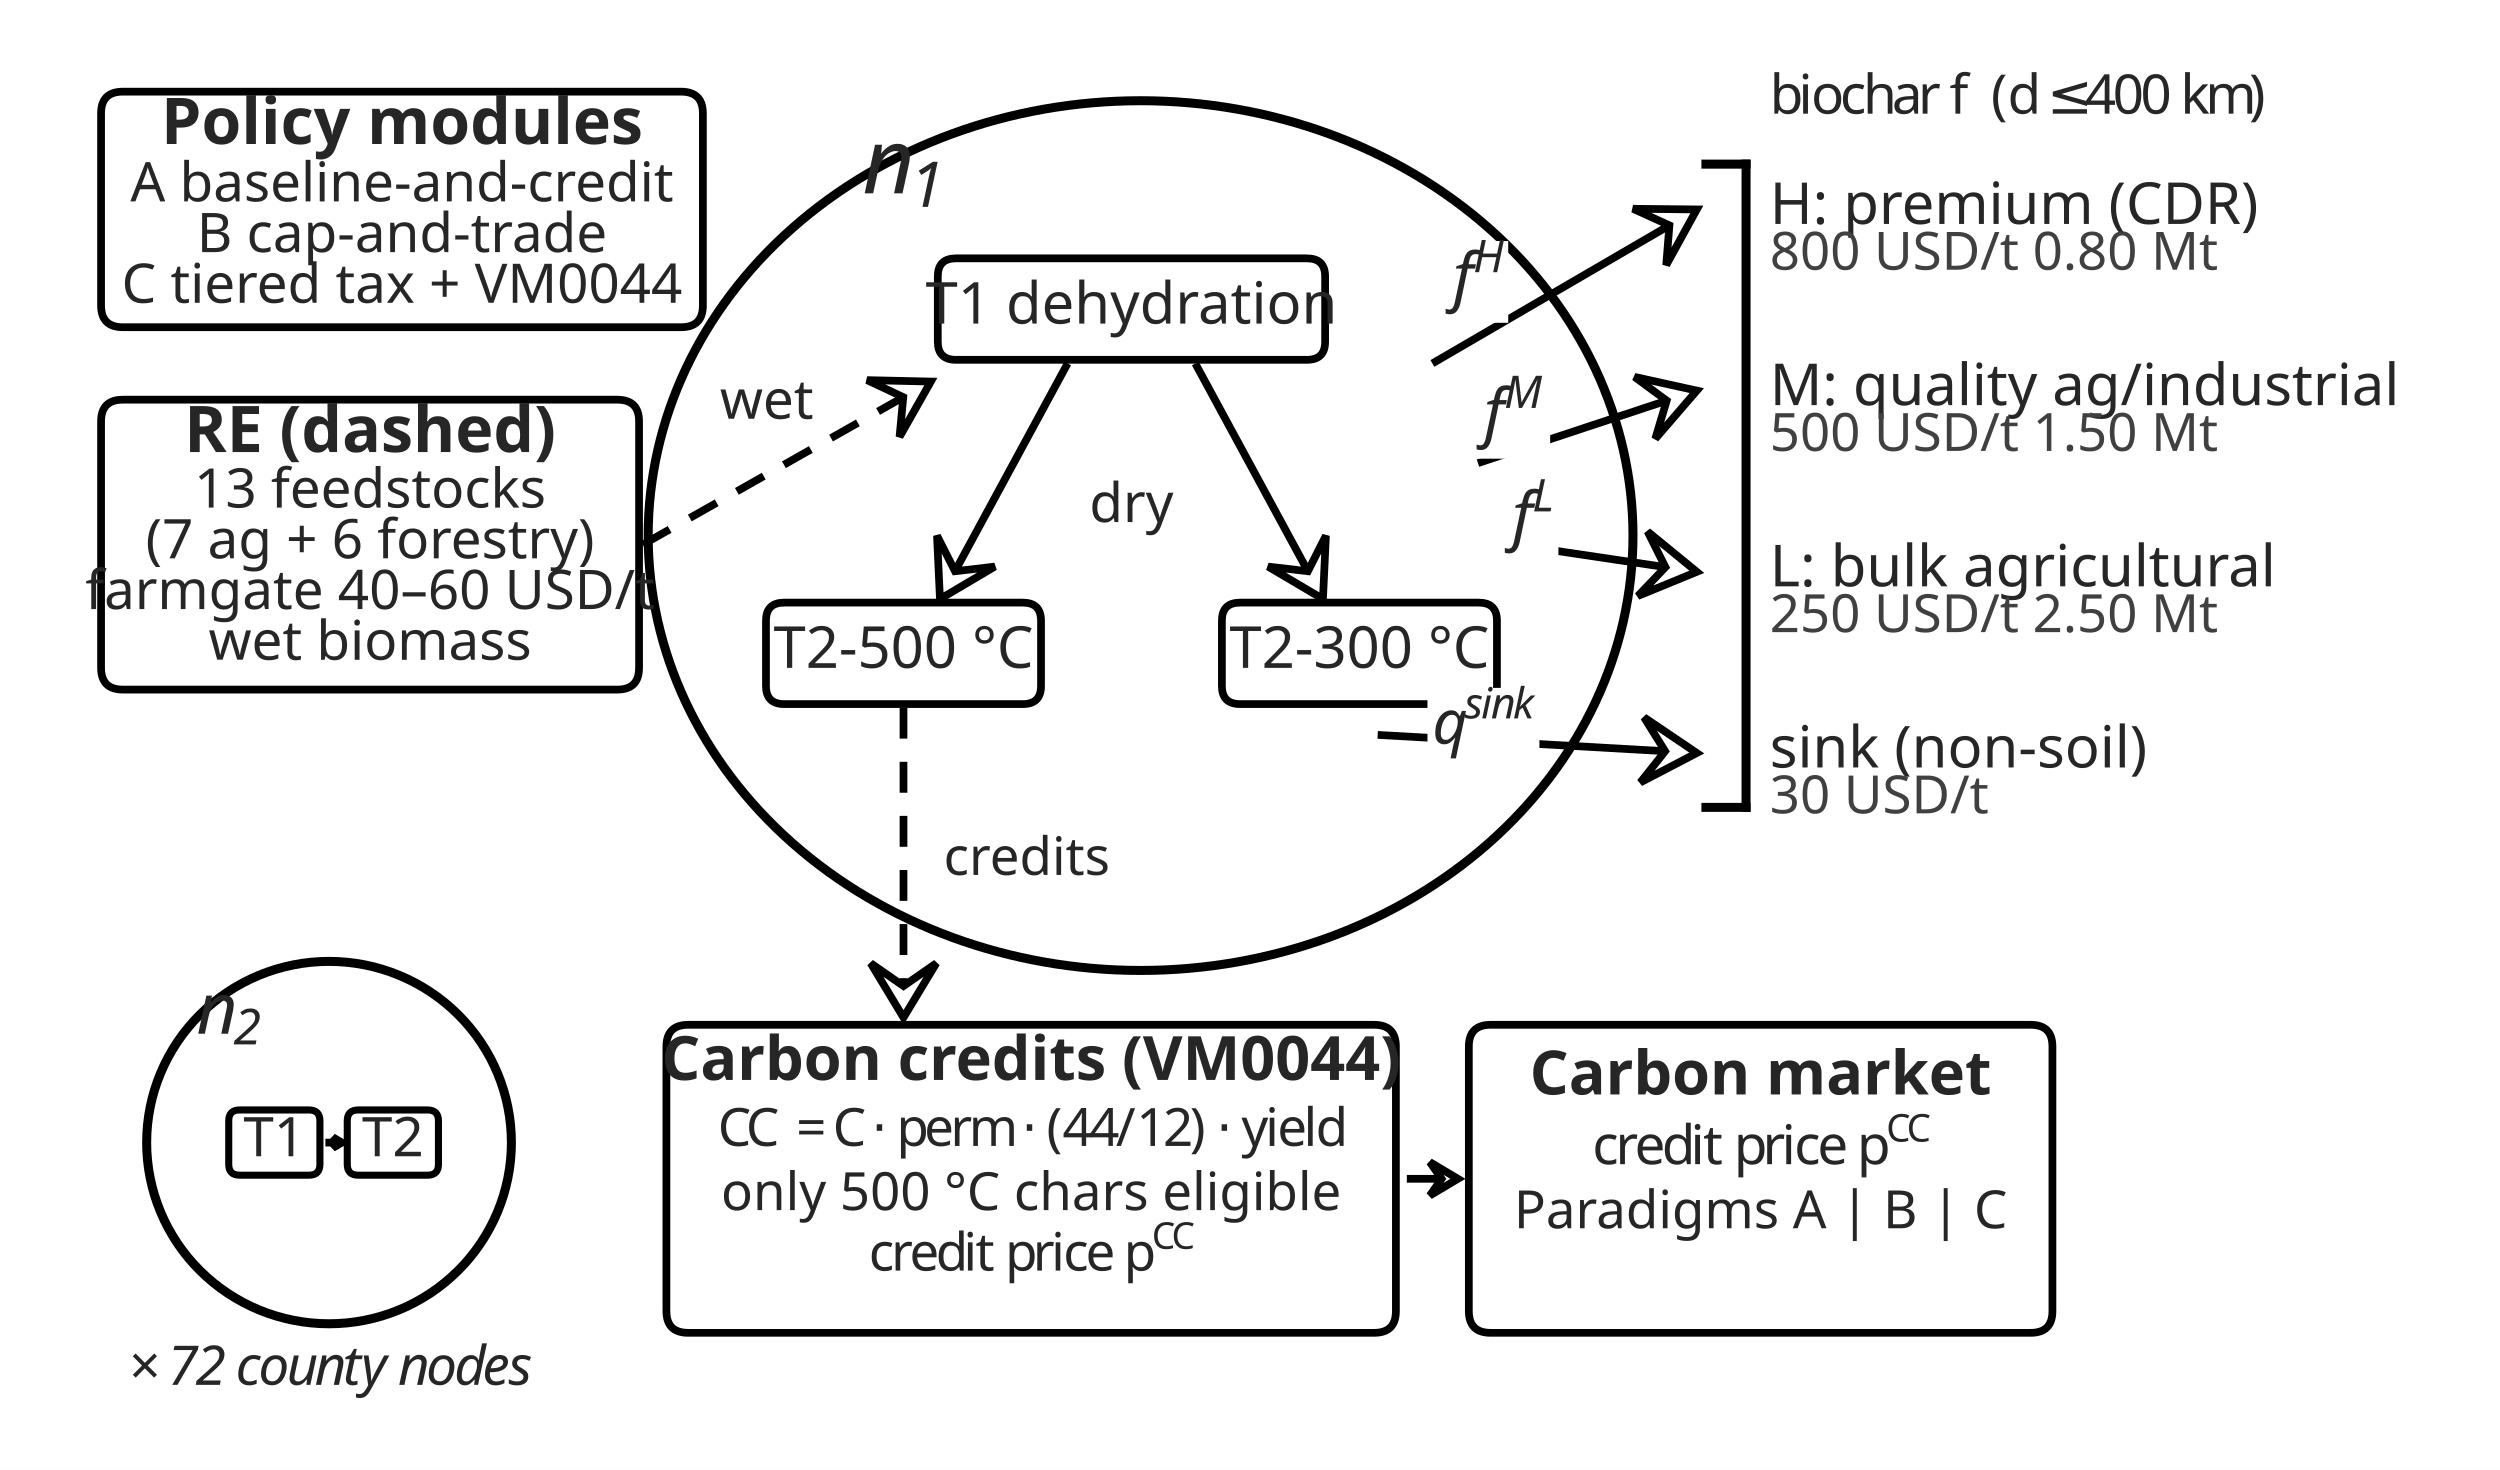
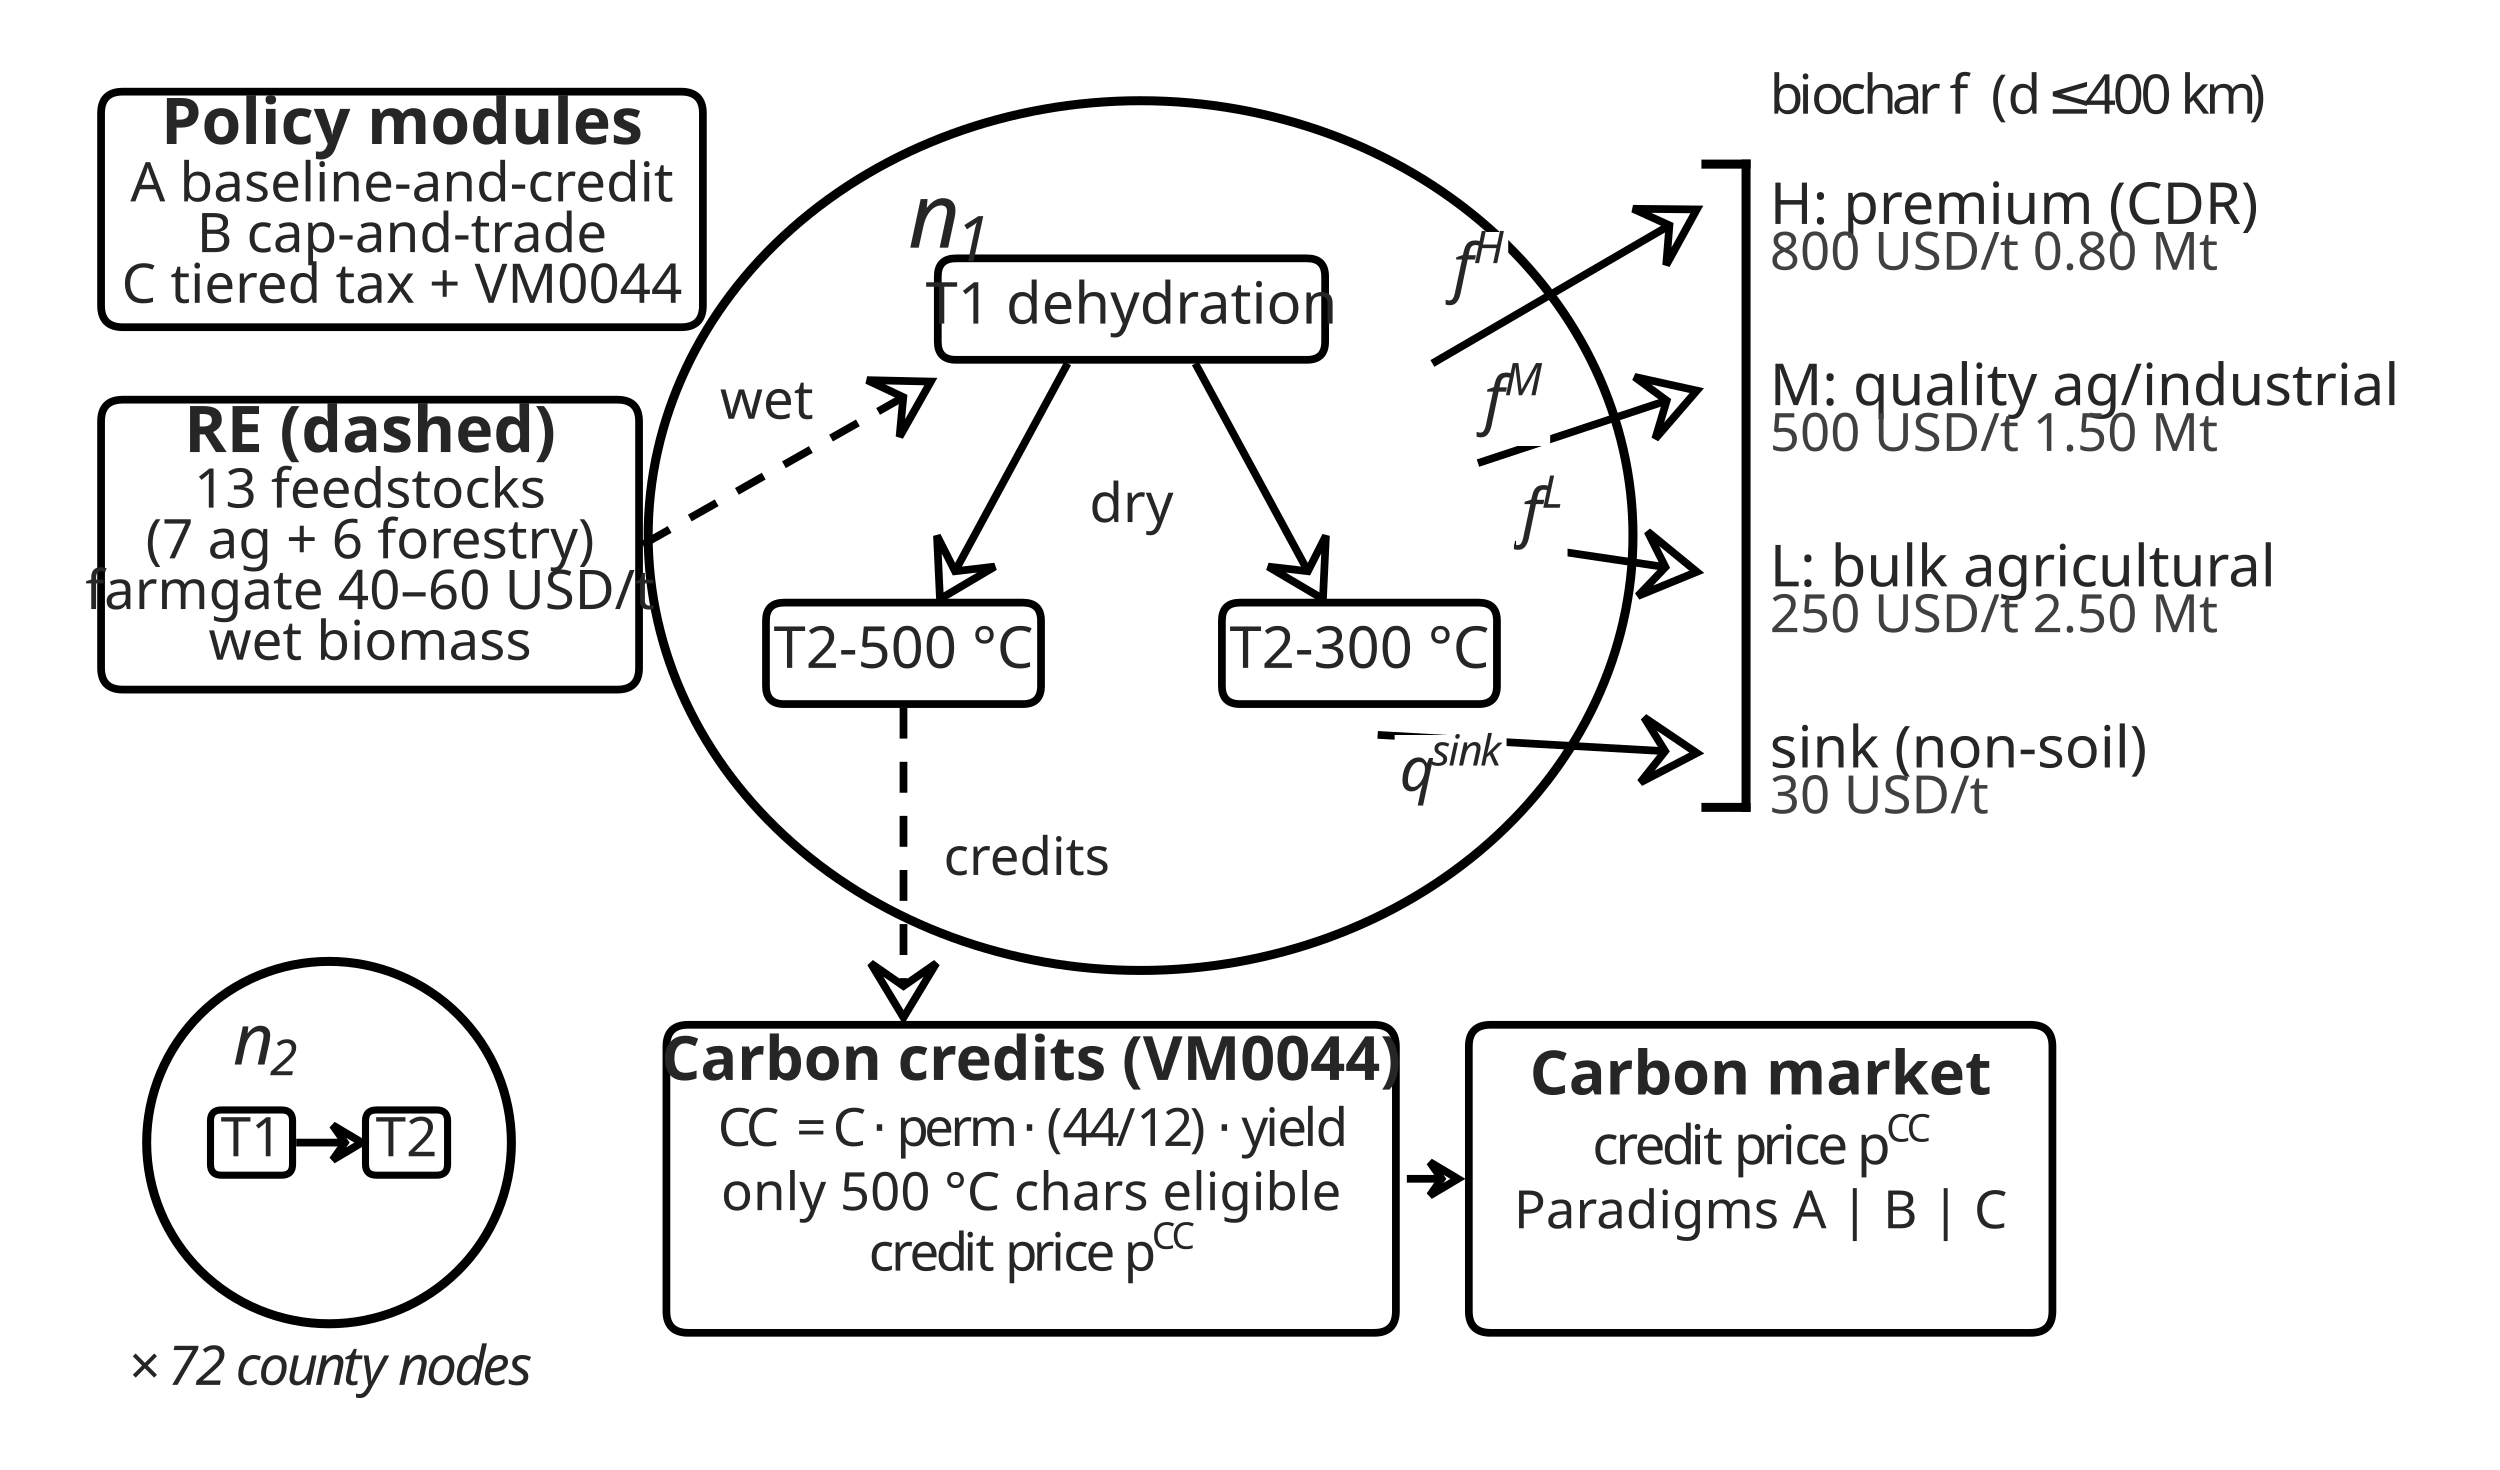
<svg xmlns="http://www.w3.org/2000/svg" width="388.26pt" height="228.264pt" viewBox="0 0 388.26 228.264" version="1.1">
  <defs>
    <style type="text/css">*{stroke-linejoin: round; stroke-linecap: butt}</style>
  </defs>
  <g id="figure_1">
    <g id="patch_1">
      <path d="M 0 228.264  L 388.26 228.264  L 388.26 0  L 0 0  z " style="fill: #ffffff" />
    </g>
    <g id="axes_1">
      <g id="patch_2">
-         <path d="M 177.136 150.714  C 197.417 150.714 216.869 143.598 231.21 130.933  C 245.55 118.268 253.608 101.089 253.608 83.178  C 253.608 65.267 245.55 48.088 231.21 35.423  C 216.869 22.758 197.417 15.642 177.136 15.642  C 156.856 15.642 137.403 22.758 123.063 35.423  C 108.723 48.088 100.665 65.267 100.665 83.178  C 100.665 101.089 108.723 118.268 123.063 130.933  C 137.403 143.598 156.856 150.714 177.136 150.714  z " clip-path="url(#pe60bcf58e4)" style="fill: #ffffff; stroke: #000000; stroke-width: 1.4; stroke-linejoin: miter" />
+         <path d="M 177.136 150.714  C 197.417 150.714 216.869 143.598 231.21 130.933  C 245.55 118.268 253.608 101.089 253.608 83.178  C 253.608 65.267 245.55 48.088 231.21 35.423  C 216.869 22.758 197.417 15.642 177.136 15.642  C 156.856 15.642 137.403 22.758 123.063 35.423  C 108.723 48.088 100.665 65.267 100.665 83.178  C 100.665 101.089 108.723 118.268 123.063 130.933  C 137.403 143.598 156.856 150.714 177.136 150.714  z " clip-path="url(#p40adbd26e7)" style="fill: #ffffff; stroke: #000000; stroke-width: 1.4; stroke-linejoin: miter" />
      </g>
      <g id="patch_3">
-         <path d="M 51.1 205.587  C 58.612 205.587 65.816 202.622 71.127 197.345  C 76.439 192.068 79.423 184.91 79.423 177.447  C 79.423 169.984 76.439 162.826 71.127 157.549  C 65.816 152.272 58.612 149.307 51.1 149.307  C 43.589 149.307 36.384 152.272 31.073 157.549  C 25.762 162.826 22.777 169.984 22.777 177.447  C 22.777 184.91 25.762 192.068 31.073 197.345  C 36.384 202.622 43.589 205.587 51.1 205.587  z " clip-path="url(#pe60bcf58e4)" style="fill: #ffffff; stroke: #000000; stroke-width: 1.4; stroke-linejoin: miter" />
+         <path d="M 51.1 205.587  C 58.612 205.587 65.816 202.622 71.127 197.345  C 76.439 192.068 79.423 184.91 79.423 177.447  C 79.423 169.984 76.439 162.826 71.127 157.549  C 65.816 152.272 58.612 149.307 51.1 149.307  C 43.589 149.307 36.384 152.272 31.073 157.549  C 25.762 162.826 22.777 169.984 22.777 177.447  C 22.777 184.91 25.762 192.068 31.073 197.345  C 36.384 202.622 43.589 205.587 51.1 205.587  z " clip-path="url(#p40adbd26e7)" style="fill: #ffffff; stroke: #000000; stroke-width: 1.4; stroke-linejoin: miter" />
      </g>
      <g id="line2d_1">
-         <path d="M 264.937 25.491  L 271.168 25.491  " clip-path="url(#pe60bcf58e4)" style="fill: none; stroke: #000000; stroke-width: 1.4; stroke-linecap: square" />
+         <path d="M 264.937 25.491  L 271.168 25.491  " clip-path="url(#p40adbd26e7)" style="fill: none; stroke: #000000; stroke-width: 1.4; stroke-linecap: square" />
      </g>
      <g id="line2d_2">
-         <path d="M 271.168 25.491  L 271.168 125.388  " clip-path="url(#pe60bcf58e4)" style="fill: none; stroke: #000000; stroke-width: 1.4; stroke-linecap: square" />
+         <path d="M 271.168 25.491  L 271.168 125.388  " clip-path="url(#p40adbd26e7)" style="fill: none; stroke: #000000; stroke-width: 1.4; stroke-linecap: square" />
      </g>
      <g id="line2d_3">
-         <path d="M 264.937 125.388  L 271.168 125.388  " clip-path="url(#pe60bcf58e4)" style="fill: none; stroke: #000000; stroke-width: 1.4; stroke-linecap: square" />
+         <path d="M 264.937 125.388  L 271.168 125.388  " clip-path="url(#p40adbd26e7)" style="fill: none; stroke: #000000; stroke-width: 1.4; stroke-linecap: square" />
      </g>
      <g id="patch_4">
-         <path d="M 19.096 50.817  L 105.763 50.817  Q 109.162 50.817 109.162 47.44  L 109.162 17.612  Q 109.162 14.235 105.763 14.235  L 19.096 14.235  Q 15.697 14.235 15.697 17.612  L 15.697 47.44  Q 15.697 50.817 19.096 50.817  z " clip-path="url(#pe60bcf58e4)" style="fill: #ffffff; stroke: #000000; stroke-width: 1.2; stroke-linejoin: miter" />
+         <path d="M 19.096 50.817  L 105.763 50.817  Q 109.162 50.817 109.162 47.44  L 109.162 17.612  Q 109.162 14.235 105.763 14.235  L 19.096 14.235  Q 15.697 14.235 15.697 17.612  L 15.697 47.44  Q 15.697 50.817 19.096 50.817  z " clip-path="url(#p40adbd26e7)" style="fill: #ffffff; stroke: #000000; stroke-width: 1.2; stroke-linejoin: miter" />
      </g>
      <g id="patch_5">
-         <path d="M 19.096 107.097  L 95.85 107.097  Q 99.249 107.097 99.249 103.72  L 99.249 65.45  Q 99.249 62.073 95.85 62.073  L 19.096 62.073  Q 15.697 62.073 15.697 65.45  L 15.697 103.72  Q 15.697 107.097 19.096 107.097  z " clip-path="url(#pe60bcf58e4)" style="fill: #ffffff; stroke: #000000; stroke-width: 1.2; stroke-linejoin: miter" />
+         <path d="M 19.096 107.097  L 95.85 107.097  Q 99.249 107.097 99.249 103.72  L 99.249 65.45  Q 99.249 62.073 95.85 62.073  L 19.096 62.073  Q 15.697 62.073 15.697 65.45  L 15.697 103.72  Q 15.697 107.097 19.096 107.097  z " clip-path="url(#p40adbd26e7)" style="fill: #ffffff; stroke: #000000; stroke-width: 1.2; stroke-linejoin: miter" />
      </g>
      <g id="patch_6">
-         <path d="M 106.896 206.994  L 213.389 206.994  Q 216.788 206.994 216.788 203.617  L 216.788 162.533  Q 216.788 159.156 213.389 159.156  L 106.896 159.156  Q 103.497 159.156 103.497 162.533  L 103.497 203.617  Q 103.497 206.994 106.896 206.994  z " clip-path="url(#pe60bcf58e4)" style="fill: #ffffff; stroke: #000000; stroke-width: 1.2; stroke-linejoin: miter" />
+         <path d="M 106.896 206.994  L 213.389 206.994  Q 216.788 206.994 216.788 203.617  L 216.788 162.533  Q 216.788 159.156 213.389 159.156  L 106.896 159.156  Q 103.497 159.156 103.497 162.533  L 103.497 203.617  Q 103.497 206.994 106.896 206.994  z " clip-path="url(#p40adbd26e7)" style="fill: #ffffff; stroke: #000000; stroke-width: 1.2; stroke-linejoin: miter" />
      </g>
      <g id="patch_7">
-         <path d="M 231.516 206.994  L 315.351 206.994  Q 318.75 206.994 318.75 203.617  L 318.75 162.533  Q 318.75 159.156 315.351 159.156  L 231.516 159.156  Q 228.117 159.156 228.117 162.533  L 228.117 203.617  Q 228.117 206.994 231.516 206.994  z " clip-path="url(#pe60bcf58e4)" style="fill: #ffffff; stroke: #000000; stroke-width: 1.2; stroke-linejoin: miter" />
+         <path d="M 231.516 206.994  L 315.351 206.994  Q 318.75 206.994 318.75 203.617  L 318.75 162.533  Q 318.75 159.156 315.351 159.156  L 231.516 159.156  Q 228.117 159.156 228.117 162.533  L 228.117 203.617  Q 228.117 206.994 231.516 206.994  z " clip-path="url(#p40adbd26e7)" style="fill: #ffffff; stroke: #000000; stroke-width: 1.2; stroke-linejoin: miter" />
      </g>
      <g id="patch_8">
-         <path d="M 148.475 55.882  L 202.965 55.882  Q 205.797 55.882 205.797 53.068  L 205.797 42.938  Q 205.797 40.124 202.965 40.124  L 148.475 40.124  Q 145.643 40.124 145.643 42.938  L 145.643 53.068  Q 145.643 55.882 148.475 55.882  z " clip-path="url(#pe60bcf58e4)" style="fill: #ffffff; stroke: #000000; stroke-width: 1.2; stroke-linejoin: miter" />
+         <path d="M 148.475 55.882  L 202.965 55.882  Q 205.797 55.882 205.797 53.068  L 205.797 42.938  Q 205.797 40.124 202.965 40.124  L 148.475 40.124  Q 145.643 40.124 145.643 42.938  L 145.643 53.068  Q 145.643 55.882 148.475 55.882  z " clip-path="url(#p40adbd26e7)" style="fill: #ffffff; stroke: #000000; stroke-width: 1.2; stroke-linejoin: miter" />
      </g>
      <g id="patch_9">
-         <path d="M 192.598 109.348  L 229.65 109.348  Q 232.482 109.348 232.482 106.534  L 232.482 96.404  Q 232.482 93.59 229.65 93.59  L 192.598 93.59  Q 189.765 93.59 189.765 96.404  L 189.765 106.534  Q 189.765 109.348 192.598 109.348  z " clip-path="url(#pe60bcf58e4)" style="fill: #ffffff; stroke: #000000; stroke-width: 1.2; stroke-linejoin: miter" />
+         <path d="M 192.598 109.348  L 229.65 109.348  Q 232.482 109.348 232.482 106.534  L 232.482 96.404  Q 232.482 93.59 229.65 93.59  L 192.598 93.59  Q 189.765 93.59 189.765 96.404  L 189.765 106.534  Q 189.765 109.348 192.598 109.348  z " clip-path="url(#p40adbd26e7)" style="fill: #ffffff; stroke: #000000; stroke-width: 1.2; stroke-linejoin: miter" />
      </g>
      <g id="patch_10">
-         <path d="M 121.791 109.348  L 158.843 109.348  Q 161.675 109.348 161.675 106.534  L 161.675 96.404  Q 161.675 93.59 158.843 93.59  L 121.791 93.59  Q 118.959 93.59 118.959 96.404  L 118.959 106.534  Q 118.959 109.348 121.791 109.348  z " clip-path="url(#pe60bcf58e4)" style="fill: #ffffff; stroke: #000000; stroke-width: 1.2; stroke-linejoin: miter" />
+         <path d="M 121.791 109.348  L 158.843 109.348  Q 161.675 109.348 161.675 106.534  L 161.675 96.404  Q 161.675 93.59 158.843 93.59  L 121.791 93.59  Q 118.959 93.59 118.959 96.404  L 118.959 106.534  Q 118.959 109.348 121.791 109.348  z " clip-path="url(#p40adbd26e7)" style="fill: #ffffff; stroke: #000000; stroke-width: 1.2; stroke-linejoin: miter" />
      </g>
      <g id="patch_11">
-         <path d="M 37.222 182.512  L 47.985 182.512  Q 49.684 182.512 49.684 180.824  L 49.684 174.07  Q 49.684 172.382 47.985 172.382  L 37.222 172.382  Q 35.523 172.382 35.523 174.07  L 35.523 180.824  Q 35.523 182.512 37.222 182.512  z " clip-path="url(#pe60bcf58e4)" style="fill: #ffffff; stroke: #000000; stroke-width: 1.1; stroke-linejoin: miter" />
+         <path d="M 34.39 182.512  L 43.736 182.512  Q 45.436 182.512 45.436 180.824  L 45.436 174.07  Q 45.436 172.382 43.736 172.382  L 34.39 172.382  Q 32.69 172.382 32.69 174.07  L 32.69 180.824  Q 32.69 182.512 34.39 182.512  z " clip-path="url(#p40adbd26e7)" style="fill: #ffffff; stroke: #000000; stroke-width: 1.1; stroke-linejoin: miter" />
      </g>
      <g id="patch_12">
-         <path d="M 55.632 182.512  L 66.394 182.512  Q 68.094 182.512 68.094 180.824  L 68.094 174.07  Q 68.094 172.382 66.394 172.382  L 55.632 172.382  Q 53.932 172.382 53.932 174.07  L 53.932 180.824  Q 53.932 182.512 55.632 182.512  z " clip-path="url(#pe60bcf58e4)" style="fill: #ffffff; stroke: #000000; stroke-width: 1.1; stroke-linejoin: miter" />
+         <path d="M 58.464 182.512  L 67.811 182.512  Q 69.51 182.512 69.51 180.824  L 69.51 174.07  Q 69.51 172.382 67.811 172.382  L 58.464 172.382  Q 56.765 172.382 56.765 174.07  L 56.765 180.824  Q 56.765 182.512 58.464 182.512  z " clip-path="url(#p40adbd26e7)" style="fill: #ffffff; stroke: #000000; stroke-width: 1.1; stroke-linejoin: miter" />
      </g>
      <g id="patch_13">
-         <path d="M 144.565 59.259  L 134.659 59.036  L 140.283 61.682  L 139.705 67.839  z " clip-path="url(#pe60bcf58e4)" style="fill: #ffffff; stroke: #000000; stroke-width: 1.2; stroke-linejoin: miter" />
+         <path d="M 144.565 59.259  L 134.659 59.036  L 140.283 61.682  L 139.705 67.839  z " clip-path="url(#p40adbd26e7)" style="fill: #ffffff; stroke: #000000; stroke-width: 1.2; stroke-linejoin: miter" />
      </g>
      <g id="line2d_4">
-         <path d="M 99.815 84.585  L 140.283 61.682  " clip-path="url(#pe60bcf58e4)" style="fill: none; stroke-dasharray: 4.8,3.6; stroke-dashoffset: 0; stroke: #000000; stroke-width: 1.2" />
+         <path d="M 99.815 84.585  L 140.283 61.682  " clip-path="url(#p40adbd26e7)" style="fill: none; stroke-dasharray: 4.8,3.6; stroke-dashoffset: 0; stroke: #000000; stroke-width: 1.2" />
      </g>
      <g id="patch_14">
-         <path d="M 205.459 93.027  L 205.919 83.193  L 203.123 88.716  L 196.942 87.995  z " clip-path="url(#pe60bcf58e4)" style="fill: #ffffff; stroke: #000000; stroke-width: 1.2; stroke-linejoin: miter" />
+         <path d="M 205.459 93.027  L 205.919 83.193  L 203.123 88.716  L 196.942 87.995  z " clip-path="url(#p40adbd26e7)" style="fill: #ffffff; stroke: #000000; stroke-width: 1.2; stroke-linejoin: miter" />
      </g>
      <g id="line2d_5">
-         <path d="M 185.633 56.445  L 203.123 88.716  " clip-path="url(#pe60bcf58e4)" style="fill: none; stroke: #000000; stroke-width: 1.2" />
+         <path d="M 185.633 56.445  L 203.123 88.716  " clip-path="url(#p40adbd26e7)" style="fill: none; stroke: #000000; stroke-width: 1.2" />
      </g>
      <g id="patch_15">
-         <path d="M 145.981 93.027  L 154.498 87.995  L 148.318 88.716  L 145.521 83.193  z " clip-path="url(#pe60bcf58e4)" style="fill: #ffffff; stroke: #000000; stroke-width: 1.2; stroke-linejoin: miter" />
+         <path d="M 145.981 93.027  L 154.498 87.995  L 148.318 88.716  L 145.521 83.193  z " clip-path="url(#p40adbd26e7)" style="fill: #ffffff; stroke: #000000; stroke-width: 1.2; stroke-linejoin: miter" />
      </g>
      <g id="line2d_6">
-         <path d="M 165.807 56.445  L 148.318 88.716  " clip-path="url(#pe60bcf58e4)" style="fill: none; stroke: #000000; stroke-width: 1.2" />
+         <path d="M 165.807 56.445  L 148.318 88.716  " clip-path="url(#p40adbd26e7)" style="fill: none; stroke: #000000; stroke-width: 1.2" />
      </g>
      <g id="patch_16">
-         <path d="M 53.083 177.447  L 51.681 176.611  L 52.27 177.447  L 51.681 178.283  z " clip-path="url(#pe60bcf58e4)" style="fill: #ffffff; stroke: #000000; stroke-width: 1.2; stroke-linejoin: miter" />
+         <path d="M 56.198 177.447  L 51.667 174.746  L 53.57 177.447  L 51.667 180.148  z " clip-path="url(#p40adbd26e7)" style="fill: #ffffff; stroke: #000000; stroke-width: 1.2; stroke-linejoin: miter" />
      </g>
      <g id="line2d_7">
-         <path d="M 50.534 177.447  L 52.27 177.447  " clip-path="url(#pe60bcf58e4)" style="fill: none; stroke: #000000; stroke-width: 1.2" />
+         <path d="M 46.002 177.447  L 53.57 177.447  " clip-path="url(#p40adbd26e7)" style="fill: none; stroke: #000000; stroke-width: 1.2" />
      </g>
      <g id="patch_17">
-         <path d="M 263.521 32.526  L 253.612 32.426  L 259.269 35.002  L 258.769 41.165  z " clip-path="url(#pe60bcf58e4)" style="fill: #ffffff; stroke: #000000; stroke-width: 1.2; stroke-linejoin: miter" />
+         <path d="M 263.521 32.526  L 253.612 32.426  L 259.269 35.002  L 258.769 41.165  z " clip-path="url(#p40adbd26e7)" style="fill: #ffffff; stroke: #000000; stroke-width: 1.2; stroke-linejoin: miter" />
      </g>
      <g id="line2d_8">
-         <path d="M 222.453 56.445  L 259.269 35.002  " clip-path="url(#pe60bcf58e4)" style="fill: none; stroke: #000000; stroke-width: 1.2" />
+         <path d="M 222.453 56.445  L 259.269 35.002  " clip-path="url(#p40adbd26e7)" style="fill: none; stroke: #000000; stroke-width: 1.2" />
      </g>
      <g id="patch_18">
-         <path d="M 263.521 60.666  L 253.848 58.53  L 258.845 62.214  L 257.072 68.141  z " clip-path="url(#pe60bcf58e4)" style="fill: #ffffff; stroke: #000000; stroke-width: 1.2; stroke-linejoin: miter" />
+         <path d="M 263.521 60.666  L 253.848 58.53  L 258.845 62.214  L 257.072 68.141  z " clip-path="url(#p40adbd26e7)" style="fill: #ffffff; stroke: #000000; stroke-width: 1.2; stroke-linejoin: miter" />
      </g>
      <g id="line2d_9">
-         <path d="M 229.533 71.922  L 258.845 62.214  " clip-path="url(#pe60bcf58e4)" style="fill: none; stroke: #000000; stroke-width: 1.2" />
+         <path d="M 229.533 71.922  L 258.845 62.214  " clip-path="url(#p40adbd26e7)" style="fill: none; stroke: #000000; stroke-width: 1.2" />
      </g>
      <g id="patch_19">
-         <path d="M 263.521 88.806  L 255.874 82.545  L 258.647 88.08  L 254.362 92.563  z " clip-path="url(#pe60bcf58e4)" style="fill: #ffffff; stroke: #000000; stroke-width: 1.2; stroke-linejoin: miter" />
+         <path d="M 263.521 88.806  L 255.874 82.545  L 258.647 88.08  L 254.362 92.563  z " clip-path="url(#p40adbd26e7)" style="fill: #ffffff; stroke: #000000; stroke-width: 1.2; stroke-linejoin: miter" />
      </g>
      <g id="line2d_10">
-         <path d="M 235.198 84.585  L 258.647 88.08  " clip-path="url(#pe60bcf58e4)" style="fill: none; stroke: #000000; stroke-width: 1.2" />
+         <path d="M 235.198 84.585  L 258.647 88.08  " clip-path="url(#p40adbd26e7)" style="fill: none; stroke: #000000; stroke-width: 1.2" />
      </g>
      <g id="patch_20">
-         <path d="M 263.521 116.946  L 255.329 111.407  L 258.601 116.667  L 254.747 121.521  z " clip-path="url(#pe60bcf58e4)" style="fill: #ffffff; stroke: #000000; stroke-width: 1.2; stroke-linejoin: miter" />
+         <path d="M 263.521 116.946  L 255.329 111.407  L 258.601 116.667  L 254.747 121.521  z " clip-path="url(#p40adbd26e7)" style="fill: #ffffff; stroke: #000000; stroke-width: 1.2; stroke-linejoin: miter" />
      </g>
      <g id="line2d_11">
-         <path d="M 213.956 114.132  L 258.601 116.667  " clip-path="url(#pe60bcf58e4)" style="fill: none; stroke: #000000; stroke-width: 1.2" />
+         <path d="M 213.956 114.132  L 258.601 116.667  " clip-path="url(#p40adbd26e7)" style="fill: none; stroke: #000000; stroke-width: 1.2" />
      </g>
      <g id="patch_21">
-         <path d="M 140.317 158.03  L 145.415 149.588  L 140.317 153.134  L 135.219 149.588  z " clip-path="url(#pe60bcf58e4)" style="fill: #ffffff; stroke: #000000; stroke-width: 1.2; stroke-linejoin: miter" />
+         <path d="M 140.317 158.03  L 145.415 149.588  L 140.317 153.134  L 135.219 149.588  z " clip-path="url(#p40adbd26e7)" style="fill: #ffffff; stroke: #000000; stroke-width: 1.2; stroke-linejoin: miter" />
      </g>
      <g id="line2d_12">
-         <path d="M 140.317 109.911  L 140.317 153.134  " clip-path="url(#pe60bcf58e4)" style="fill: none; stroke-dasharray: 4.8,3.6; stroke-dashoffset: 0; stroke: #000000; stroke-width: 1.2" />
+         <path d="M 140.317 109.911  L 140.317 153.134  " clip-path="url(#p40adbd26e7)" style="fill: none; stroke-dasharray: 4.8,3.6; stroke-dashoffset: 0; stroke: #000000; stroke-width: 1.2" />
      </g>
      <g id="patch_22">
-         <path d="M 226.418 183.075  L 222.056 180.475  L 223.888 183.075  L 222.056 185.675  z " clip-path="url(#pe60bcf58e4)" style="fill: #ffffff; stroke: #000000; stroke-width: 1.2; stroke-linejoin: miter" />
+         <path d="M 226.418 183.075  L 222.056 180.475  L 223.888 183.075  L 222.056 185.675  z " clip-path="url(#p40adbd26e7)" style="fill: #ffffff; stroke: #000000; stroke-width: 1.2; stroke-linejoin: miter" />
      </g>
      <g id="line2d_13">
-         <path d="M 218.488 183.075  L 223.888 183.075  " clip-path="url(#pe60bcf58e4)" style="fill: none; stroke: #000000; stroke-width: 1.2" />
+         <path d="M 218.488 183.075  L 223.888 183.075  " clip-path="url(#p40adbd26e7)" style="fill: none; stroke: #000000; stroke-width: 1.2" />
      </g>
      <g id="text_1">
        <text style="font-weight: 700; font-size: 10px; font-family: 'Calibri'; text-anchor: middle; fill: #262626" x="62.429" y="22.363" transform="rotate(-0 62.42932 22.363)">Policy modules</text>
      </g>
      <g id="text_2">
        <text style="font-size: 8.5px; font-family: 'Calibri'; text-anchor: middle; fill: #262626" x="62.429" y="31.274" transform="rotate(-0 62.42932 31.2742)">A baseline-and-credit</text>
      </g>
      <g id="text_3">
        <text style="font-size: 8.5px; font-family: 'Calibri'; text-anchor: middle; fill: #262626" x="62.429" y="39.153" transform="rotate(-0 62.42932 39.1534)">B cap-and-trade</text>
      </g>
      <g id="text_4">
        <text style="font-size: 8.5px; font-family: 'Calibri'; text-anchor: middle; fill: #262626" x="62.429" y="47.033" transform="rotate(-0 62.42932 47.0326)">C tiered tax + VM0044</text>
      </g>
      <g id="text_5">
        <text style="font-weight: 700; font-size: 10px; font-family: 'Calibri'; text-anchor: middle; fill: #262626" x="57.473" y="70.201" transform="rotate(-0 57.47284 70.201)">RE (dashed)</text>
      </g>
      <g id="text_6">
        <text style="font-size: 8.5px; font-family: 'Calibri'; text-anchor: middle; fill: #262626" x="57.473" y="78.831" transform="rotate(-0 57.47284 78.8308)">13 feedstocks</text>
      </g>
      <g id="text_7">
        <text style="font-size: 8.5px; font-family: 'Calibri'; text-anchor: middle; fill: #262626" x="57.473" y="86.71" transform="rotate(-0 57.47284 86.71)">(7 ag + 6 forestry)</text>
      </g>
      <g id="text_8">
        <text style="font-size: 8.5px; font-family: 'Calibri'; text-anchor: middle; fill: #262626" x="57.473" y="94.589" transform="rotate(-0 57.47284 94.5892)">farmgate 40–60 USD/t</text>
      </g>
      <g id="text_9">
        <text style="font-size: 8.5px; font-family: 'Calibri'; text-anchor: middle; fill: #262626" x="57.473" y="102.468" transform="rotate(-0 57.47284 102.4684)">wet biomass</text>
      </g>
      <g id="text_10">
        <text style="font-size: 8.5px; font-family: 'Calibri'; text-anchor: middle; fill: #262626" x="119.075" y="65.042" transform="rotate(-0 119.0748 65.0422)">wet</text>
      </g>
      <g id="text_11">
-         <g style="fill: #262626" transform="translate(133.9468 30.398)">
+         <g style="fill: #262626" transform="translate(141.0275 38.84)">
          <text>
            <tspan x="0" y="-0.375" style="font-style: italic; font-size: 14px; font-family: 'Calibri'; fill: #262626">n</tspan>
            <tspan x="7.332" y="1.725" style="font-style: italic; font-size: 9.8px; font-family: 'Calibri'; fill: #262626">1</tspan>
          </text>
        </g>
      </g>
      <g id="text_12">
        <text style="font-size: 9px; font-family: 'Calibri'; text-anchor: middle; fill: #262626" x="175.72" y="50.253" transform="rotate(-0 175.7202 50.253)">T1 dehydration</text>
      </g>
      <g id="text_13">
        <text style="font-size: 9px; font-family: 'Calibri'; text-anchor: middle; fill: #262626" x="211.124" y="103.719" transform="rotate(-0 211.1236 103.719)">T2-300 °C</text>
      </g>
      <g id="text_14">
        <text style="font-size: 9px; font-family: 'Calibri'; text-anchor: middle; fill: #262626" x="140.317" y="103.719" transform="rotate(-0 140.3168 103.719)">T2-500 °C</text>
      </g>
      <g id="text_15">
        <text style="font-size: 8.5px; font-family: 'Calibri'; text-anchor: middle; fill: #262626" x="175.72" y="81.082" transform="rotate(-0 175.7202 81.082)">dry</text>
      </g>
      <g id="text_16">
-         <g style="fill: #262626" transform="translate(30.51773 161.3432)">
+         <g style="fill: #262626" transform="translate(36.18227 166.127)">
          <text>
            <tspan x="0" y="-0.797" style="font-style: italic; font-size: 11px; font-family: 'Calibri'; fill: #262626">n</tspan>
            <tspan x="5.761" y="0.853" style="font-style: italic; font-size: 7.7px; font-family: 'Calibri'; fill: #262626">2</tspan>
          </text>
        </g>
      </g>
      <g id="text_17">
-         <text style="font-size: 8.5px; font-family: 'Calibri'; text-anchor: middle; fill: #262626" x="42.603" y="179.572" transform="rotate(-0 42.60341 179.572)">T1</text>
+         <text style="font-size: 8.5px; font-family: 'Calibri'; text-anchor: middle; fill: #262626" x="39.063" y="179.572" transform="rotate(-0 39.06307 179.572)">T1</text>
      </g>
      <g id="text_18">
-         <text style="font-size: 8.5px; font-family: 'Calibri'; text-anchor: middle; fill: #262626" x="61.013" y="179.572" transform="rotate(-0 61.01318 179.572)">T2</text>
+         <text style="font-size: 8.5px; font-family: 'Calibri'; text-anchor: middle; fill: #262626" x="63.137" y="179.572" transform="rotate(-0 63.13739 179.572)">T2</text>
      </g>
      <g id="text_19">
        <g style="fill: #262626" transform="translate(19.90523 215.3098)">
          <text>
            <tspan x="0" y="-0.234" style="font-style: italic; font-size: 8.5px; font-family: 'Calibri'; fill: #262626">×</tspan>
            <tspan x="4.233" y="-0.234" style="font-style: italic; font-size: 8.5px; font-family: 'Calibri'; fill: #262626"> </tspan>
            <tspan x="6.155" y="-0.234" style="font-style: italic; font-size: 8.5px; font-family: 'Calibri'; fill: #262626">7</tspan>
            <tspan x="10.463" y="-0.234" style="font-style: italic; font-size: 8.5px; font-family: 'Calibri'; fill: #262626">2</tspan>
            <tspan x="14.771" y="-0.234" style="font-style: italic; font-size: 8.5px; font-family: 'Calibri'; fill: #262626"> </tspan>
            <tspan x="16.693" y="-0.234" style="font-style: italic; font-size: 8.5px; font-family: 'Calibri'; fill: #262626">c</tspan>
            <tspan x="20.229" y="-0.234" style="font-style: italic; font-size: 8.5px; font-family: 'Calibri'; fill: #262626">o</tspan>
            <tspan x="24.591" y="-0.234" style="font-style: italic; font-size: 8.5px; font-family: 'Calibri'; fill: #262626">u</tspan>
            <tspan x="28.961" y="-0.234" style="font-style: italic; font-size: 8.5px; font-family: 'Calibri'; fill: #262626">n</tspan>
            <tspan x="33.332" y="-0.234" style="font-style: italic; font-size: 8.5px; font-family: 'Calibri'; fill: #262626">t</tspan>
            <tspan x="36.179" y="-0.234" style="font-style: italic; font-size: 8.5px; font-family: 'Calibri'; fill: #262626">y</tspan>
            <tspan x="39.981" y="-0.234" style="font-style: italic; font-size: 8.5px; font-family: 'Calibri'; fill: #262626"> </tspan>
            <tspan x="41.902" y="-0.234" style="font-style: italic; font-size: 8.5px; font-family: 'Calibri'; fill: #262626">n</tspan>
            <tspan x="46.273" y="-0.234" style="font-style: italic; font-size: 8.5px; font-family: 'Calibri'; fill: #262626">o</tspan>
            <tspan x="50.635" y="-0.234" style="font-style: italic; font-size: 8.5px; font-family: 'Calibri'; fill: #262626">d</tspan>
            <tspan x="55.005" y="-0.234" style="font-style: italic; font-size: 8.5px; font-family: 'Calibri'; fill: #262626">e</tspan>
            <tspan x="59.064" y="-0.234" style="font-style: italic; font-size: 8.5px; font-family: 'Calibri'; fill: #262626">s</tspan>
          </text>
        </g>
      </g>
      <g id="text_20">
        <g style="fill: #262626" transform="translate(274.8498 17.767)">
          <text>
            <tspan x="0" y="-0.109" style="font-size: 8.5px; font-family: 'Calibri'; fill: #262626">b</tspan>
            <tspan x="4.466" y="-0.109" style="font-size: 8.5px; font-family: 'Calibri'; fill: #262626">i</tspan>
            <tspan x="6.417" y="-0.109" style="font-size: 8.5px; font-family: 'Calibri'; fill: #262626">o</tspan>
            <tspan x="10.899" y="-0.109" style="font-size: 8.5px; font-family: 'Calibri'; fill: #262626">c</tspan>
            <tspan x="14.493" y="-0.109" style="font-size: 8.5px; font-family: 'Calibri'; fill: #262626">h</tspan>
            <tspan x="18.959" y="-0.109" style="font-size: 8.5px; font-family: 'Calibri'; fill: #262626">a</tspan>
            <tspan x="23.031" y="-0.109" style="font-size: 8.5px; font-family: 'Calibri'; fill: #262626">r</tspan>
            <tspan x="25.994" y="-0.109" style="font-size: 8.5px; font-family: 'Calibri'; fill: #262626"> </tspan>
            <tspan x="27.916" y="-0.109" style="font-size: 8.5px; font-family: 'Calibri'; fill: #262626">f</tspan>
            <tspan x="30.51" y="-0.109" style="font-size: 8.5px; font-family: 'Calibri'; fill: #262626"> </tspan>
            <tspan x="32.431" y="-0.109" style="font-size: 8.5px; font-family: 'Calibri'; fill: #262626"> </tspan>
            <tspan x="34.353" y="-0.109" style="font-size: 8.5px; font-family: 'Calibri'; fill: #262626">(</tspan>
            <tspan x="36.93" y="-0.109" style="font-size: 8.5px; font-family: 'Calibri'; fill: #262626">d</tspan>
            <tspan x="43.052" y="-0.109" style="font-size: 8.5px; font-family: 'Calibri'; fill: #262626">≤</tspan>
            <tspan x="48.941" y="-0.109" style="font-size: 8.5px; font-family: 'Calibri'; fill: #262626">4</tspan>
            <tspan x="53.25" y="-0.109" style="font-size: 8.5px; font-family: 'Calibri'; fill: #262626">0</tspan>
            <tspan x="57.558" y="-0.109" style="font-size: 8.5px; font-family: 'Calibri'; fill: #262626">0</tspan>
            <tspan x="61.866" y="-0.109" style="font-size: 8.5px; font-family: 'Calibri'; fill: #262626"> </tspan>
            <tspan x="63.787" y="-0.109" style="font-size: 8.5px; font-family: 'Calibri'; fill: #262626">k</tspan>
            <tspan x="67.651" y="-0.109" style="font-size: 8.5px; font-family: 'Calibri'; fill: #262626">m</tspan>
            <tspan x="74.441" y="-0.109" style="font-size: 8.5px; font-family: 'Calibri'; fill: #262626">)</tspan>
          </text>
        </g>
      </g>
      <g id="text_21">
        <text style="font-size: 9px; font-family: 'Calibri'; text-anchor: start; fill: #262626" x="274.85" y="34.776" transform="rotate(-0 274.8498 34.776)">H: premium (CDR)</text>
      </g>
      <g id="text_22">
        <text style="font-size: 8.2px; font-family: 'Calibri'; text-anchor: start; fill: #404040" x="274.85" y="41.892" transform="rotate(-0 274.8498 41.8924)">800 USD/t   0.80 Mt</text>
      </g>
      <g id="text_23">
        <text style="font-size: 9px; font-family: 'Calibri'; text-anchor: start; fill: #262626" x="274.85" y="62.916" transform="rotate(-0 274.8498 62.916)">M: quality ag/industrial</text>
      </g>
      <g id="text_24">
        <text style="font-size: 8.2px; font-family: 'Calibri'; text-anchor: start; fill: #404040" x="274.85" y="70.032" transform="rotate(-0 274.8498 70.0324)">500 USD/t   1.50 Mt</text>
      </g>
      <g id="text_25">
        <text style="font-size: 9px; font-family: 'Calibri'; text-anchor: start; fill: #262626" x="274.85" y="91.056" transform="rotate(-0 274.8498 91.056)">L: bulk agricultural</text>
      </g>
      <g id="text_26">
        <text style="font-size: 8.2px; font-family: 'Calibri'; text-anchor: start; fill: #404040" x="274.85" y="98.172" transform="rotate(-0 274.8498 98.1724)">250 USD/t   2.50 Mt</text>
      </g>
      <g id="text_27">
        <text style="font-size: 9px; font-family: 'Calibri'; text-anchor: start; fill: #262626" x="274.85" y="119.196" transform="rotate(-0 274.8498 119.196)">sink (non-soil)</text>
      </g>
      <g id="text_28">
        <text style="font-size: 8.2px; font-family: 'Calibri'; text-anchor: start; fill: #404040" x="274.85" y="126.312" transform="rotate(-0 274.8498 126.3124)">30 USD/t</text>
      </g>
      <g id="text_29">
        <text style="font-size: 8.2px; font-family: 'Calibri'; text-anchor: start; fill: #262626" x="146.548" y="135.88" transform="rotate(-0 146.5478 135.88)">credits</text>
      </g>
      <g id="text_30">
        <text style="font-weight: 700; font-size: 9.5px; font-family: 'Calibri'; text-anchor: middle; fill: #262626" x="160.143" y="167.722" transform="rotate(-0 160.1427 167.7218)">Carbon credits (VM0044)</text>
      </g>
      <g id="text_31">
        <g style="fill: #262626" transform="translate(111.4757 178.09)">
          <text>
            <tspan x="0" y="-0.125" style="font-size: 8.2px; font-family: 'Calibri'; fill: #262626">C</tspan>
            <tspan x="4.366" y="-0.125" style="font-size: 8.2px; font-family: 'Calibri'; fill: #262626">C</tspan>
            <tspan x="8.731" y="-0.125" style="font-size: 8.2px; font-family: 'Calibri'; fill: #262626"> </tspan>
            <tspan x="12.177" y="-0.125" style="font-size: 8.2px; font-family: 'Calibri'; fill: #262626">=</tspan>
            <tspan x="17.85" y="-0.125" style="font-size: 8.2px; font-family: 'Calibri'; fill: #262626">C</tspan>
            <tspan x="27.748" y="-0.125" style="font-size: 8.2px; font-family: 'Calibri'; fill: #262626">p</tspan>
            <tspan x="32.049" y="-0.125" style="font-size: 8.2px; font-family: 'Calibri'; fill: #262626">e</tspan>
            <tspan x="36.123" y="-0.125" style="font-size: 8.2px; font-family: 'Calibri'; fill: #262626">r</tspan>
            <tspan x="38.977" y="-0.125" style="font-size: 8.2px; font-family: 'Calibri'; fill: #262626">m</tspan>
            <tspan x="51.05" y="-0.125" style="font-size: 8.2px; font-family: 'Calibri'; fill: #262626">(</tspan>
            <tspan x="53.532" y="-0.125" style="font-size: 8.2px; font-family: 'Calibri'; fill: #262626">4</tspan>
            <tspan x="57.682" y="-0.125" style="font-size: 8.2px; font-family: 'Calibri'; fill: #262626">4</tspan>
            <tspan x="61.832" y="-0.125" style="font-size: 8.2px; font-family: 'Calibri'; fill: #262626">/</tspan>
            <tspan x="64.994" y="-0.125" style="font-size: 8.2px; font-family: 'Calibri'; fill: #262626">1</tspan>
            <tspan x="69.144" y="-0.125" style="font-size: 8.2px; font-family: 'Calibri'; fill: #262626">2</tspan>
            <tspan x="73.294" y="-0.125" style="font-size: 8.2px; font-family: 'Calibri'; fill: #262626">)</tspan>
            <tspan x="81.308" y="-0.125" style="font-size: 8.2px; font-family: 'Calibri'; fill: #262626">y</tspan>
            <tspan x="85.014" y="-0.125" style="font-size: 8.2px; font-family: 'Calibri'; fill: #262626">i</tspan>
            <tspan x="86.893" y="-0.125" style="font-size: 8.2px; font-family: 'Calibri'; fill: #262626">e</tspan>
            <tspan x="90.967" y="-0.125" style="font-size: 8.2px; font-family: 'Calibri'; fill: #262626">l</tspan>
            <tspan x="92.846" y="-0.125" style="font-size: 8.2px; font-family: 'Calibri'; fill: #262626">d</tspan>
            <tspan x="23.811" y="-0.125" style="font-size: 8.2px; font-family: 'STIXGeneral'; fill: #262626">⋅</tspan>
            <tspan x="47.113" y="-0.125" style="font-size: 8.2px; font-family: 'STIXGeneral'; fill: #262626">⋅</tspan>
            <tspan x="77.371" y="-0.125" style="font-size: 8.2px; font-family: 'STIXGeneral'; fill: #262626">⋅</tspan>
          </text>
        </g>
      </g>
      <g id="text_32">
        <text style="font-size: 8.2px; font-family: 'Calibri'; text-anchor: middle; fill: #262626" x="160.143" y="187.939" transform="rotate(-0 160.1427 187.939)">only 500 °C chars eligible</text>
      </g>
      <g id="text_33">
        <g style="fill: #262626" transform="translate(134.9277 198.28)">
          <text>
            <tspan x="0" y="-0.949" style="font-size: 8.2px; font-family: 'Calibri'; fill: #262626">c</tspan>
            <tspan x="3.462" y="-0.949" style="font-size: 8.2px; font-family: 'Calibri'; fill: #262626">r</tspan>
            <tspan x="6.317" y="-0.949" style="font-size: 8.2px; font-family: 'Calibri'; fill: #262626">e</tspan>
            <tspan x="10.39" y="-0.949" style="font-size: 8.2px; font-family: 'Calibri'; fill: #262626">d</tspan>
            <tspan x="14.692" y="-0.949" style="font-size: 8.2px; font-family: 'Calibri'; fill: #262626">i</tspan>
            <tspan x="16.571" y="-0.949" style="font-size: 8.2px; font-family: 'Calibri'; fill: #262626">t</tspan>
            <tspan x="19.313" y="-0.949" style="font-size: 8.2px; font-family: 'Calibri'; fill: #262626"> </tspan>
            <tspan x="21.164" y="-0.949" style="font-size: 8.2px; font-family: 'Calibri'; fill: #262626">p</tspan>
            <tspan x="25.466" y="-0.949" style="font-size: 8.2px; font-family: 'Calibri'; fill: #262626">r</tspan>
            <tspan x="28.32" y="-0.949" style="font-size: 8.2px; font-family: 'Calibri'; fill: #262626">i</tspan>
            <tspan x="30.199" y="-0.949" style="font-size: 8.2px; font-family: 'Calibri'; fill: #262626">c</tspan>
            <tspan x="33.661" y="-0.949" style="font-size: 8.2px; font-family: 'Calibri'; fill: #262626">e</tspan>
            <tspan x="37.735" y="-0.949" style="font-size: 8.2px; font-family: 'Calibri'; fill: #262626"> </tspan>
            <tspan x="39.586" y="-0.949" style="font-size: 8.2px; font-family: 'Calibri'; fill: #262626">p</tspan>
            <tspan x="43.966" y="-4.336" style="font-size: 5.74px; font-family: 'Calibri'; fill: #262626">C</tspan>
            <tspan x="47.022" y="-4.336" style="font-size: 5.74px; font-family: 'Calibri'; fill: #262626">C</tspan>
          </text>
        </g>
      </g>
      <g id="text_34">
        <text style="font-weight: 700; font-size: 9.5px; font-family: 'Calibri'; text-anchor: middle; fill: #262626" x="273.434" y="169.973" transform="rotate(-0 273.4336 169.973)">Carbon market</text>
      </g>
      <g id="text_35">
        <g style="fill: #262626" transform="translate(247.2961 181.489)">
          <text>
            <tspan x="0" y="-0.683" style="font-size: 8.5px; font-family: 'Calibri'; fill: #262626">c</tspan>
            <tspan x="3.594" y="-0.683" style="font-size: 8.5px; font-family: 'Calibri'; fill: #262626">r</tspan>
            <tspan x="6.558" y="-0.683" style="font-size: 8.5px; font-family: 'Calibri'; fill: #262626">e</tspan>
            <tspan x="10.787" y="-0.683" style="font-size: 8.5px; font-family: 'Calibri'; fill: #262626">d</tspan>
            <tspan x="15.253" y="-0.683" style="font-size: 8.5px; font-family: 'Calibri'; fill: #262626">i</tspan>
            <tspan x="17.203" y="-0.683" style="font-size: 8.5px; font-family: 'Calibri'; fill: #262626">t</tspan>
            <tspan x="20.051" y="-0.683" style="font-size: 8.5px; font-family: 'Calibri'; fill: #262626"> </tspan>
            <tspan x="21.972" y="-0.683" style="font-size: 8.5px; font-family: 'Calibri'; fill: #262626">p</tspan>
            <tspan x="26.438" y="-0.683" style="font-size: 8.5px; font-family: 'Calibri'; fill: #262626">r</tspan>
            <tspan x="29.401" y="-0.683" style="font-size: 8.5px; font-family: 'Calibri'; fill: #262626">i</tspan>
            <tspan x="31.352" y="-0.683" style="font-size: 8.5px; font-family: 'Calibri'; fill: #262626">c</tspan>
            <tspan x="34.946" y="-0.683" style="font-size: 8.5px; font-family: 'Calibri'; fill: #262626">e</tspan>
            <tspan x="39.176" y="-0.683" style="font-size: 8.5px; font-family: 'Calibri'; fill: #262626"> </tspan>
            <tspan x="41.097" y="-0.683" style="font-size: 8.5px; font-family: 'Calibri'; fill: #262626">p</tspan>
            <tspan x="45.644" y="-4.194" style="font-size: 5.95px; font-family: 'Calibri'; fill: #262626">C</tspan>
            <tspan x="48.817" y="-4.194" style="font-size: 5.95px; font-family: 'Calibri'; fill: #262626">C</tspan>
          </text>
        </g>
      </g>
      <g id="text_36">
        <text style="font-size: 8.2px; font-family: 'Calibri'; text-anchor: middle; fill: #262626" x="273.434" y="190.753" transform="rotate(-0 273.4336 190.753)">Paradigms A | B | C</text>
      </g>
      <g id="text_37">
        <g id="patch_23">
-           <path d="M 224.833 50.132  L 234.233 50.132  L 234.233 37.432  L 224.833 37.432  z " style="fill: #ffffff" />
-         </g>
-         <g style="fill: #262626" transform="translate(225.6334 46.832)">
+           <path d="M 224.833 48.725  L 234.233 48.725  L 234.233 36.025  L 224.833 36.025  z " style="fill: #ffffff" />
+         </g>
+         <g style="fill: #262626" transform="translate(225.6334 45.425)">
          <text>
            <tspan x="0" y="-0.429" style="font-style: italic; font-size: 10px; font-family: 'Calibri'; fill: #262626">f</tspan>
            <tspan x="3.147" y="-4.559" style="font-style: italic; font-size: 7px; font-family: 'Calibri'; fill: #262626">H</tspan>
          </text>
        </g>
      </g>
      <g id="text_38">
        <g id="patch_24">
-           <path d="M 229.648 71.237  L 240.748 71.237  L 240.748 58.537  L 229.648 58.537  z " style="fill: #ffffff" />
-         </g>
-         <g style="fill: #262626" transform="translate(230.448 67.937)">
+           <path d="M 229.648 69.267  L 240.748 69.267  L 240.748 56.567  L 229.648 56.567  z " style="fill: #ffffff" />
+         </g>
+         <g style="fill: #262626" transform="translate(230.448 65.9672)">
          <text>
            <tspan x="0" y="-0.451" style="font-style: italic; font-size: 10px; font-family: 'Calibri'; fill: #262626">f</tspan>
            <tspan x="3.147" y="-4.581" style="font-style: italic; font-size: 7px; font-family: 'Calibri'; fill: #262626">M</tspan>
          </text>
        </g>
      </g>
      <g id="text_39">
        <g id="patch_25">
-           <path d="M 234.03 87.277  L 242.03 87.277  L 242.03 74.577  L 234.03 74.577  z " style="fill: #ffffff" />
-         </g>
-         <g style="fill: #262626" transform="translate(234.8302 83.9768)">
+           <path d="M 235.446 86.714  L 243.446 86.714  L 243.446 74.014  L 235.446 74.014  z " style="fill: #ffffff" />
+         </g>
+         <g style="fill: #262626" transform="translate(236.2464 83.414)">
          <text>
            <tspan x="0" y="-0.429" style="font-style: italic; font-size: 10px; font-family: 'Calibri'; fill: #262626">f</tspan>
            <tspan x="3.147" y="-4.559" style="font-style: italic; font-size: 7px; font-family: 'Calibri'; fill: #262626">L</tspan>
          </text>
        </g>
      </g>
      <g id="text_40">
        <g id="patch_26">
-           <path d="M 221.691 119.181  L 239.076 119.181  L 239.076 106.831  L 221.691 106.831  z " style="fill: #ffffff" />
-         </g>
-         <g style="fill: #262626" transform="translate(222.4506 116.0464)">
+           <path d="M 216.593 126.498  L 233.977 126.498  L 233.977 114.148  L 216.593 114.148  z " style="fill: #ffffff" />
+         </g>
+         <g style="fill: #262626" transform="translate(217.3525 123.3628)">
          <text>
            <tspan x="0" y="-0.548" style="font-style: italic; font-size: 9.5px; font-family: 'Calibri'; fill: #262626">q</tspan>
            <tspan x="4.975" y="-4.472" style="font-style: italic; font-size: 6.65px; font-family: 'Calibri'; fill: #262626">s</tspan>
            <tspan x="7.563" y="-4.472" style="font-style: italic; font-size: 6.65px; font-family: 'Calibri'; fill: #262626">i</tspan>
            <tspan x="9.089" y="-4.472" style="font-style: italic; font-size: 6.65px; font-family: 'Calibri'; fill: #262626">n</tspan>
            <tspan x="12.509" y="-4.472" style="font-style: italic; font-size: 6.65px; font-family: 'Calibri'; fill: #262626">k</tspan>
          </text>
        </g>
      </g>
    </g>
  </g>
  <defs>
-     <clipPath id="pe60bcf58e4">
+     <clipPath id="p40adbd26e7">
      <rect x="7.2" y="7.2" width="373.86" height="213.864" />
    </clipPath>
  </defs>
</svg>
